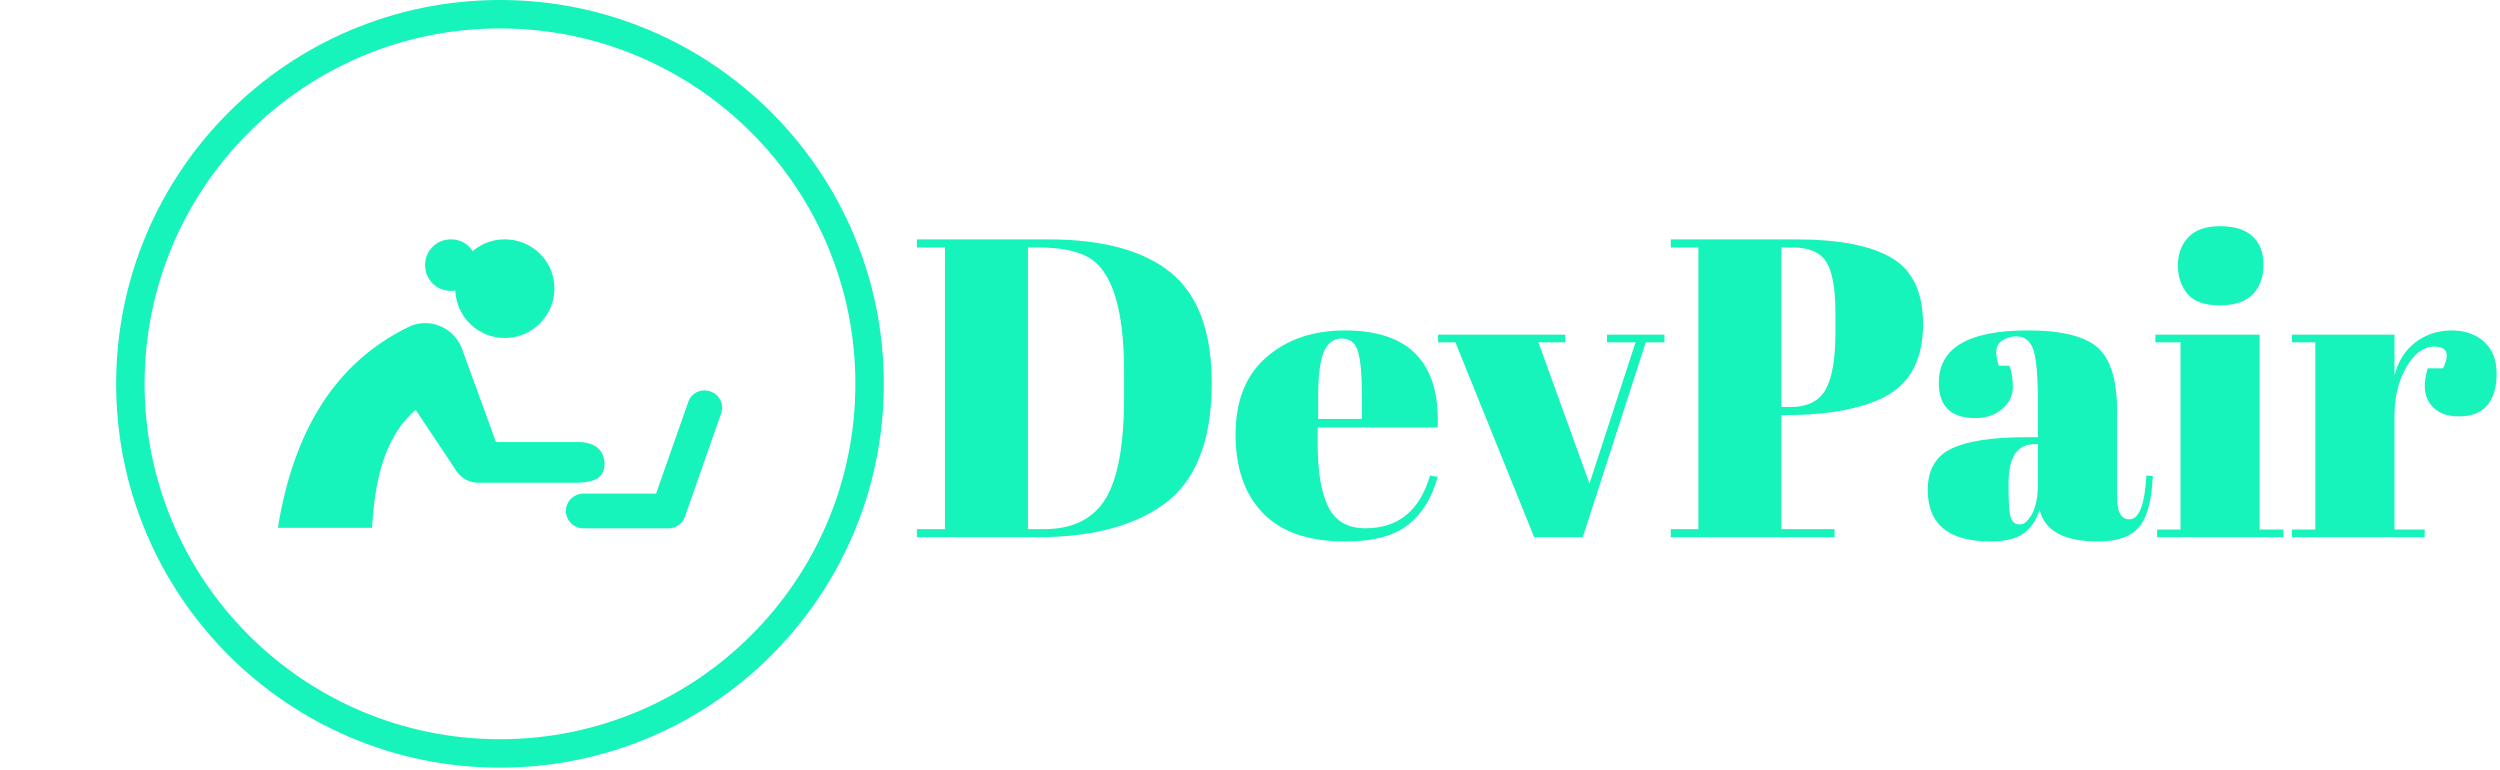
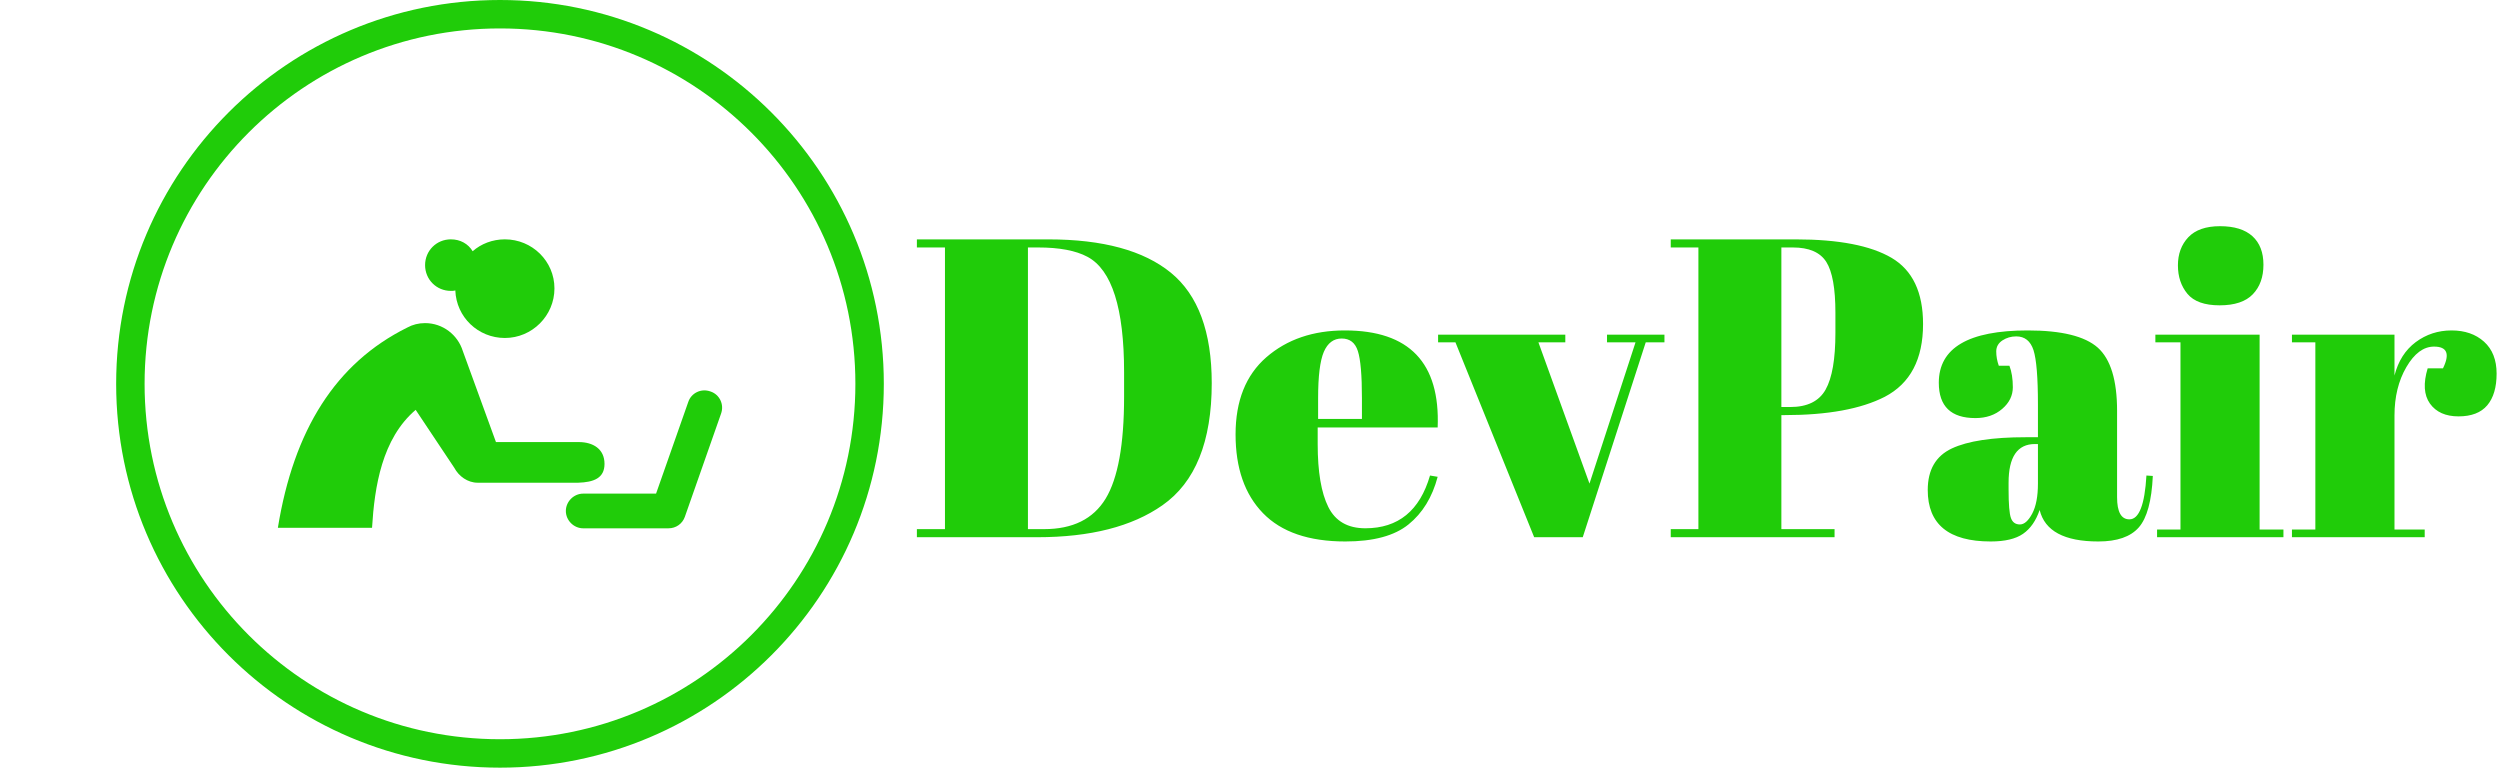
<svg xmlns="http://www.w3.org/2000/svg" version="1.1" width="1500" height="462" viewBox="0 0 1500 462">
  <g transform="matrix(1,0,0,1,-0.9090909,-0.7029162)">
    <svg viewBox="0 0 396 122" data-background-color="#1b1b1e" preserveAspectRatio="xMidYMid meet" height="462" width="1500">
      <g id="tight-bounds" transform="matrix(1,0,0,1,0.24,0.1856186)">
        <svg viewBox="0 0 395.52 121.629" height="121.629" width="395.52">
          <g>
            <svg viewBox="0 0 624.98 192.191" height="121.629" width="395.52">
              <g transform="matrix(1,0,0,1,229.4601,56.62893)">
                <svg viewBox="0 0 395.52 78.934" height="78.934" width="395.52">
                  <g id="textblocktransform">
                    <svg viewBox="0 0 395.52 78.934" height="78.934" width="395.52" id="textblock">
                      <g>
                        <svg viewBox="0 0 395.52 78.934" height="78.934" width="395.52">
                          <g transform="matrix(1,0,0,1,0,0)">
-                             <svg width="395.52" viewBox="1.05 -36.55 185.64 37.05" height="78.934" data-palette-color="#16F3BB">
-                               <path d="M35.7-18.1L35.7-18.1Q35.7-7.8 29.9-3.75L29.9-3.75Q24.55 0 15.2 0L15.2 0 1.05 0 1.05-0.95 4.35-0.95 4.35-34.05 1.05-34.05 1.05-35 16.5-35Q26.1-35 30.9-31.08 35.7-27.15 35.7-18.1ZM14.1-34.05L14.1-0.95 16-0.95Q21.05-0.95 23.23-4.53 25.4-8.1 25.4-16.5L25.4-16.5 25.4-19.4Q25.4-30.65 21.1-32.95L21.1-32.95Q19.05-34.05 15.3-34.05L15.3-34.05 14.1-34.05ZM51.4 0.5Q44.95 0.5 41.72-2.83 38.5-6.15 38.5-12.08 38.5-18 42.12-21.15 45.75-24.3 51.35-24.3L51.35-24.3Q62.7-24.3 62.25-12.9L62.25-12.9 48.15-12.9 48.15-10.95Q48.15-6.05 49.4-3.55 50.65-1.05 53.75-1.05L53.75-1.05Q59.55-1.05 61.35-7.25L61.35-7.25 62.25-7.1Q61.3-3.5 58.82-1.5 56.35 0.5 51.4 0.5L51.4 0.5ZM48.2-16.35L48.2-13.9 53.35-13.9 53.35-16.35Q53.35-20.4 52.87-21.88 52.4-23.35 50.97-23.35 49.55-23.35 48.87-21.78 48.2-20.2 48.2-16.35L48.2-16.35ZM64.34-22.9L62.3-22.9 62.3-23.8 77.25-23.8 77.25-22.9 74.09-22.9 80.09-6.3 85.5-22.9 82.15-22.9 82.15-23.8 88.9-23.8 88.9-22.9 86.7-22.9 79.3 0 73.59 0 64.34-22.9ZM89.64-34.05L89.64-35 104.34-35Q111.89-35 115.59-32.83 119.29-30.65 119.29-25.05L119.29-25.05Q119.29-18.85 114.79-16.5L114.79-16.5Q110.59-14.35 103.04-14.35L103.04-14.35 102.64-14.35 102.64-0.95 108.89-0.95 108.89 0 89.64 0 89.64-0.95 92.89-0.95 92.89-34.05 89.64-34.05ZM103.99-34.05L102.64-34.05 102.64-15.3 103.69-15.3Q106.69-15.3 107.84-17.35 108.99-19.4 108.99-24L108.99-24 108.99-26.4Q108.99-30.65 107.92-32.35 106.84-34.05 103.99-34.05L103.99-34.05ZM131.34-11.75L131.34-11.75 132.79-11.75 132.79-15.6Q132.79-20.35 132.27-21.98 131.74-23.6 130.24-23.6L130.24-23.6Q129.34-23.6 128.62-23.13 127.89-22.65 127.89-21.83 127.89-21 128.19-20.15L128.19-20.15 129.44-20.15Q129.84-19.1 129.84-17.63 129.84-16.15 128.59-15.08 127.34-14 125.44-14L125.44-14Q121.14-14 121.14-18.15L121.14-18.15Q121.14-24.3 131.59-24.3L131.59-24.3Q137.54-24.3 139.82-22.28 142.09-20.25 142.09-14.85L142.09-14.85 142.09-4.7Q142.09-2.1 143.54-2.1L143.54-2.1Q145.24-2.1 145.54-7.25L145.54-7.25 146.29-7.2Q146.09-2.8 144.64-1.15 143.19 0.5 139.89 0.5L139.89 0.5Q133.89 0.5 132.99-3.2L132.99-3.2Q132.34-1.3 131.04-0.4 129.74 0.5 127.24 0.5L127.24 0.5Q119.84 0.5 119.84-5.55L119.84-5.55Q119.84-9.1 122.67-10.43 125.49-11.75 131.34-11.75ZM129.34-5.6Q129.34-3 129.62-2.25 129.89-1.5 130.67-1.5 131.44-1.5 132.12-2.78 132.79-4.05 132.79-6.3L132.79-6.3 132.79-10.95 132.44-10.95Q129.34-10.95 129.34-6.4L129.34-6.4 129.34-5.6ZM154.14-27.25Q151.49-27.25 150.36-28.6 149.24-29.95 149.24-31.95 149.24-33.95 150.46-35.25 151.69-36.55 154.19-36.55 156.69-36.55 157.99-35.38 159.29-34.2 159.29-32.02 159.29-29.85 158.04-28.55 156.79-27.25 154.14-27.25ZM146.59-22.9L146.59-23.8 158.84-23.8 158.84-0.9 161.64-0.9 161.64 0 146.79 0 146.79-0.9 149.54-0.9 149.54-22.9 146.59-22.9ZM179.34-22.4L179.34-22.4Q177.49-22.4 176.09-20 174.69-17.6 174.69-14.3L174.69-14.3 174.69-0.9 178.24-0.9 178.24 0 162.64 0 162.64-0.9 165.39-0.9 165.39-22.9 162.64-22.9 162.64-23.8 174.69-23.8 174.69-19Q175.34-21.55 177.19-22.93 179.04-24.3 181.39-24.3 183.74-24.3 185.21-22.98 186.69-21.65 186.69-19.23 186.69-16.8 185.59-15.5 184.49-14.2 182.21-14.2 179.94-14.2 178.86-15.7 177.79-17.2 178.59-19.85L178.59-19.85 180.39-19.85Q181.64-22.4 179.34-22.4Z" opacity="1" transform="matrix(1,0,0,1,0,0)" fill="#16F3BB" class="wordmark-text-0" data-fill-palette-color="primary" id="text-0" />
+                             <svg width="395.52" viewBox="1.05 -36.55 185.64 37.05" height="78.934" data-palette-color="#20cc09">
+                               <path d="M35.7-18.1L35.7-18.1Q35.7-7.8 29.9-3.75L29.9-3.75Q24.55 0 15.2 0L15.2 0 1.05 0 1.05-0.95 4.35-0.95 4.35-34.05 1.05-34.05 1.05-35 16.5-35Q26.1-35 30.9-31.08 35.7-27.15 35.7-18.1ZM14.1-34.05L14.1-0.95 16-0.95Q21.05-0.95 23.23-4.53 25.4-8.1 25.4-16.5L25.4-16.5 25.4-19.4Q25.4-30.65 21.1-32.95L21.1-32.95Q19.05-34.05 15.3-34.05L15.3-34.05 14.1-34.05ZM51.4 0.5Q44.95 0.5 41.72-2.83 38.5-6.15 38.5-12.08 38.5-18 42.12-21.15 45.75-24.3 51.35-24.3L51.35-24.3Q62.7-24.3 62.25-12.9L62.25-12.9 48.15-12.9 48.15-10.95Q48.15-6.05 49.4-3.55 50.65-1.05 53.75-1.05L53.75-1.05Q59.55-1.05 61.35-7.25L61.35-7.25 62.25-7.1Q61.3-3.5 58.82-1.5 56.35 0.5 51.4 0.5L51.4 0.5ZM48.2-16.35L48.2-13.9 53.35-13.9 53.35-16.35Q53.35-20.4 52.87-21.88 52.4-23.35 50.97-23.35 49.55-23.35 48.87-21.78 48.2-20.2 48.2-16.35L48.2-16.35ZM64.34-22.9L62.3-22.9 62.3-23.8 77.25-23.8 77.25-22.9 74.09-22.9 80.09-6.3 85.5-22.9 82.15-22.9 82.15-23.8 88.9-23.8 88.9-22.9 86.7-22.9 79.3 0 73.59 0 64.34-22.9ZM89.64-34.05L89.64-35 104.34-35Q111.89-35 115.59-32.83 119.29-30.65 119.29-25.05L119.29-25.05Q119.29-18.85 114.79-16.5L114.79-16.5Q110.59-14.35 103.04-14.35L103.04-14.35 102.64-14.35 102.64-0.95 108.89-0.95 108.89 0 89.64 0 89.64-0.95 92.89-0.95 92.89-34.05 89.64-34.05ZM103.99-34.05L102.64-34.05 102.64-15.3 103.69-15.3Q106.69-15.3 107.84-17.35 108.99-19.4 108.99-24L108.99-24 108.99-26.4Q108.99-30.65 107.92-32.35 106.84-34.05 103.99-34.05L103.99-34.05ZM131.34-11.75L131.34-11.75 132.79-11.75 132.79-15.6Q132.79-20.35 132.27-21.98 131.74-23.6 130.24-23.6L130.24-23.6Q129.34-23.6 128.62-23.13 127.89-22.65 127.89-21.83 127.89-21 128.19-20.15L128.19-20.15 129.44-20.15Q129.84-19.1 129.84-17.63 129.84-16.15 128.59-15.08 127.34-14 125.44-14L125.44-14Q121.14-14 121.14-18.15L121.14-18.15Q121.14-24.3 131.59-24.3L131.59-24.3Q137.54-24.3 139.82-22.28 142.09-20.25 142.09-14.85L142.09-14.85 142.09-4.7Q142.09-2.1 143.54-2.1L143.54-2.1Q145.24-2.1 145.54-7.25L145.54-7.25 146.29-7.2Q146.09-2.8 144.64-1.15 143.19 0.5 139.89 0.5L139.89 0.5Q133.89 0.5 132.99-3.2L132.99-3.2Q132.34-1.3 131.04-0.4 129.74 0.5 127.24 0.5L127.24 0.5Q119.84 0.5 119.84-5.55L119.84-5.55Q119.84-9.1 122.67-10.43 125.49-11.75 131.34-11.75ZM129.34-5.6Q129.34-3 129.62-2.25 129.89-1.5 130.67-1.5 131.44-1.5 132.12-2.78 132.79-4.05 132.79-6.3L132.79-6.3 132.79-10.95 132.44-10.95Q129.34-10.95 129.34-6.4L129.34-6.4 129.34-5.6ZM154.14-27.25Q151.49-27.25 150.36-28.6 149.24-29.95 149.24-31.95 149.24-33.95 150.46-35.25 151.69-36.55 154.19-36.55 156.69-36.55 157.99-35.38 159.29-34.2 159.29-32.02 159.29-29.85 158.04-28.55 156.79-27.25 154.14-27.25ZM146.59-22.9L146.59-23.8 158.84-23.8 158.84-0.9 161.64-0.9 161.64 0 146.79 0 146.79-0.9 149.54-0.9 149.54-22.9 146.59-22.9ZM179.34-22.4L179.34-22.4Q177.49-22.4 176.09-20 174.69-17.6 174.69-14.3L174.69-14.3 174.69-0.9 178.24-0.9 178.24 0 162.64 0 162.64-0.9 165.39-0.9 165.39-22.9 162.64-22.9 162.64-23.8 174.69-23.8 174.69-19Q175.34-21.55 177.19-22.93 179.04-24.3 181.39-24.3 183.74-24.3 185.21-22.98 186.69-21.65 186.69-19.23 186.69-16.8 185.59-15.5 184.49-14.2 182.21-14.2 179.94-14.2 178.86-15.7 177.79-17.2 178.59-19.85L178.59-19.85 180.39-19.85Q181.64-22.4 179.34-22.4Z" opacity="1" transform="matrix(1,0,0,1,0,0)" fill="#20cc09" class="wordmark-text-0" data-fill-palette-color="primary" id="text-0" />
                            </svg>
                          </g>
                        </svg>
                      </g>
                    </svg>
                  </g>
                </svg>
              </g>
              <g>
                <svg viewBox="0 0 192.191 192.191" height="192.191" width="250.191">
                  <g>
                    <svg />
                  </g>
                  <g id="icon-0">
                    <svg viewBox="0 0 192.191 192.191" height="192.191" width="192.191">
                      <g>
-                         <path d="M0 96.096c0-53.072 43.024-96.096 96.096-96.096 53.072 0 96.096 43.024 96.095 96.096 0 53.072-43.024 96.096-96.095 96.095-53.072 0-96.096-43.024-96.096-96.095zM96.096 185.073c49.141 0 88.977-39.837 88.977-88.977 0-49.141-39.837-88.977-88.977-88.978-49.141 0-88.977 39.837-88.978 88.978 0 49.141 39.837 88.977 88.978 88.977z" data-fill-palette-color="accent" fill="#16F3BB" stroke="transparent" />
+                         <path d="M0 96.096c0-53.072 43.024-96.096 96.096-96.096 53.072 0 96.096 43.024 96.095 96.096 0 53.072-43.024 96.096-96.095 96.095-53.072 0-96.096-43.024-96.096-96.095zM96.096 185.073c49.141 0 88.977-39.837 88.977-88.977 0-49.141-39.837-88.977-88.977-88.978-49.141 0-88.977 39.837-88.978 88.978 0 49.141 39.837 88.977 88.978 88.977z" data-fill-palette-color="accent" fill="#20cc09" stroke="transparent" />
                      </g>
                      <g transform="matrix(1,0,0,1,40.4853,59.9217)">
                        <svg viewBox="0 0 111.221 72.348" height="72.348" width="111.221">
                          <g>
                            <svg version="1.1" x="0" y="0" viewBox="5.9 129.5 89.625 58.3" enable-background="new 0 107.3 100 100" xml:space="preserve" height="72.348" width="111.221" class="icon-cg-0" data-fill-palette-color="accent" id="cg-0">
-                               <path d="M71.8 174.8c0-3-2.3-4.4-5.2-4.4H49.9L43.2 152l0 0c-1-3.2-4-5.6-7.6-5.6-1.3 0-2.5 0.3-3.6 0.9l0 0C17.5 154.5 9.1 168 5.9 187.7l19 0c0.5-8.3 2-18 8.8-23.8l7.8 11.7 0 0c0.9 1.7 2.7 3 4.7 3h20.3C69.6 178.5 71.8 177.7 71.8 174.8z" fill="#16F3BB" data-fill-palette-color="accent" />
-                               <path d="M84.7 187.8H67.5c-1.9 0-3.5-1.6-3.5-3.5s1.6-3.5 3.5-3.5h14.7l6.5-18.5c0.6-1.8 2.6-2.8 4.5-2.1 1.8 0.6 2.8 2.6 2.1 4.5L88 185.5C87.5 186.9 86.2 187.8 84.7 187.8z" fill="#16F3BB" data-fill-palette-color="accent" />
-                               <path fill="#16F3BB" d="M51.7 129.5c-2.5 0-4.8 0.9-6.5 2.4-0.9-1.5-2.5-2.4-4.4-2.4-2.9 0-5.2 2.3-5.2 5.2s2.3 5.2 5.2 5.2c0.3 0 0.6 0 0.9-0.1 0.2 5.4 4.6 9.6 10 9.6 5.5 0 10-4.5 10-10S57.2 129.5 51.7 129.5z" data-fill-palette-color="accent" />
+                               <path d="M71.8 174.8c0-3-2.3-4.4-5.2-4.4H49.9L43.2 152l0 0c-1-3.2-4-5.6-7.6-5.6-1.3 0-2.5 0.3-3.6 0.9l0 0C17.5 154.5 9.1 168 5.9 187.7l19 0c0.5-8.3 2-18 8.8-23.8l7.8 11.7 0 0c0.9 1.7 2.7 3 4.7 3h20.3C69.6 178.5 71.8 177.7 71.8 174.8z" fill="#20cc09" data-fill-palette-color="accent" />
+                               <path d="M84.7 187.8H67.5c-1.9 0-3.5-1.6-3.5-3.5s1.6-3.5 3.5-3.5h14.7l6.5-18.5c0.6-1.8 2.6-2.8 4.5-2.1 1.8 0.6 2.8 2.6 2.1 4.5L88 185.5C87.5 186.9 86.2 187.8 84.7 187.8z" fill="#20cc09" data-fill-palette-color="accent" />
+                               <path fill="#20cc09" d="M51.7 129.5c-2.5 0-4.8 0.9-6.5 2.4-0.9-1.5-2.5-2.4-4.4-2.4-2.9 0-5.2 2.3-5.2 5.2s2.3 5.2 5.2 5.2c0.3 0 0.6 0 0.9-0.1 0.2 5.4 4.6 9.6 10 9.6 5.5 0 10-4.5 10-10S57.2 129.5 51.7 129.5z" data-fill-palette-color="accent" />
                            </svg>
                          </g>
                        </svg>
                      </g>
                    </svg>
                  </g>
                </svg>
              </g>
            </svg>
          </g>
          <defs />
        </svg>
        <rect width="395.52" height="121.629" fill="none" stroke="none" visibility="hidden" />
      </g>
    </svg>
  </g>
</svg>
